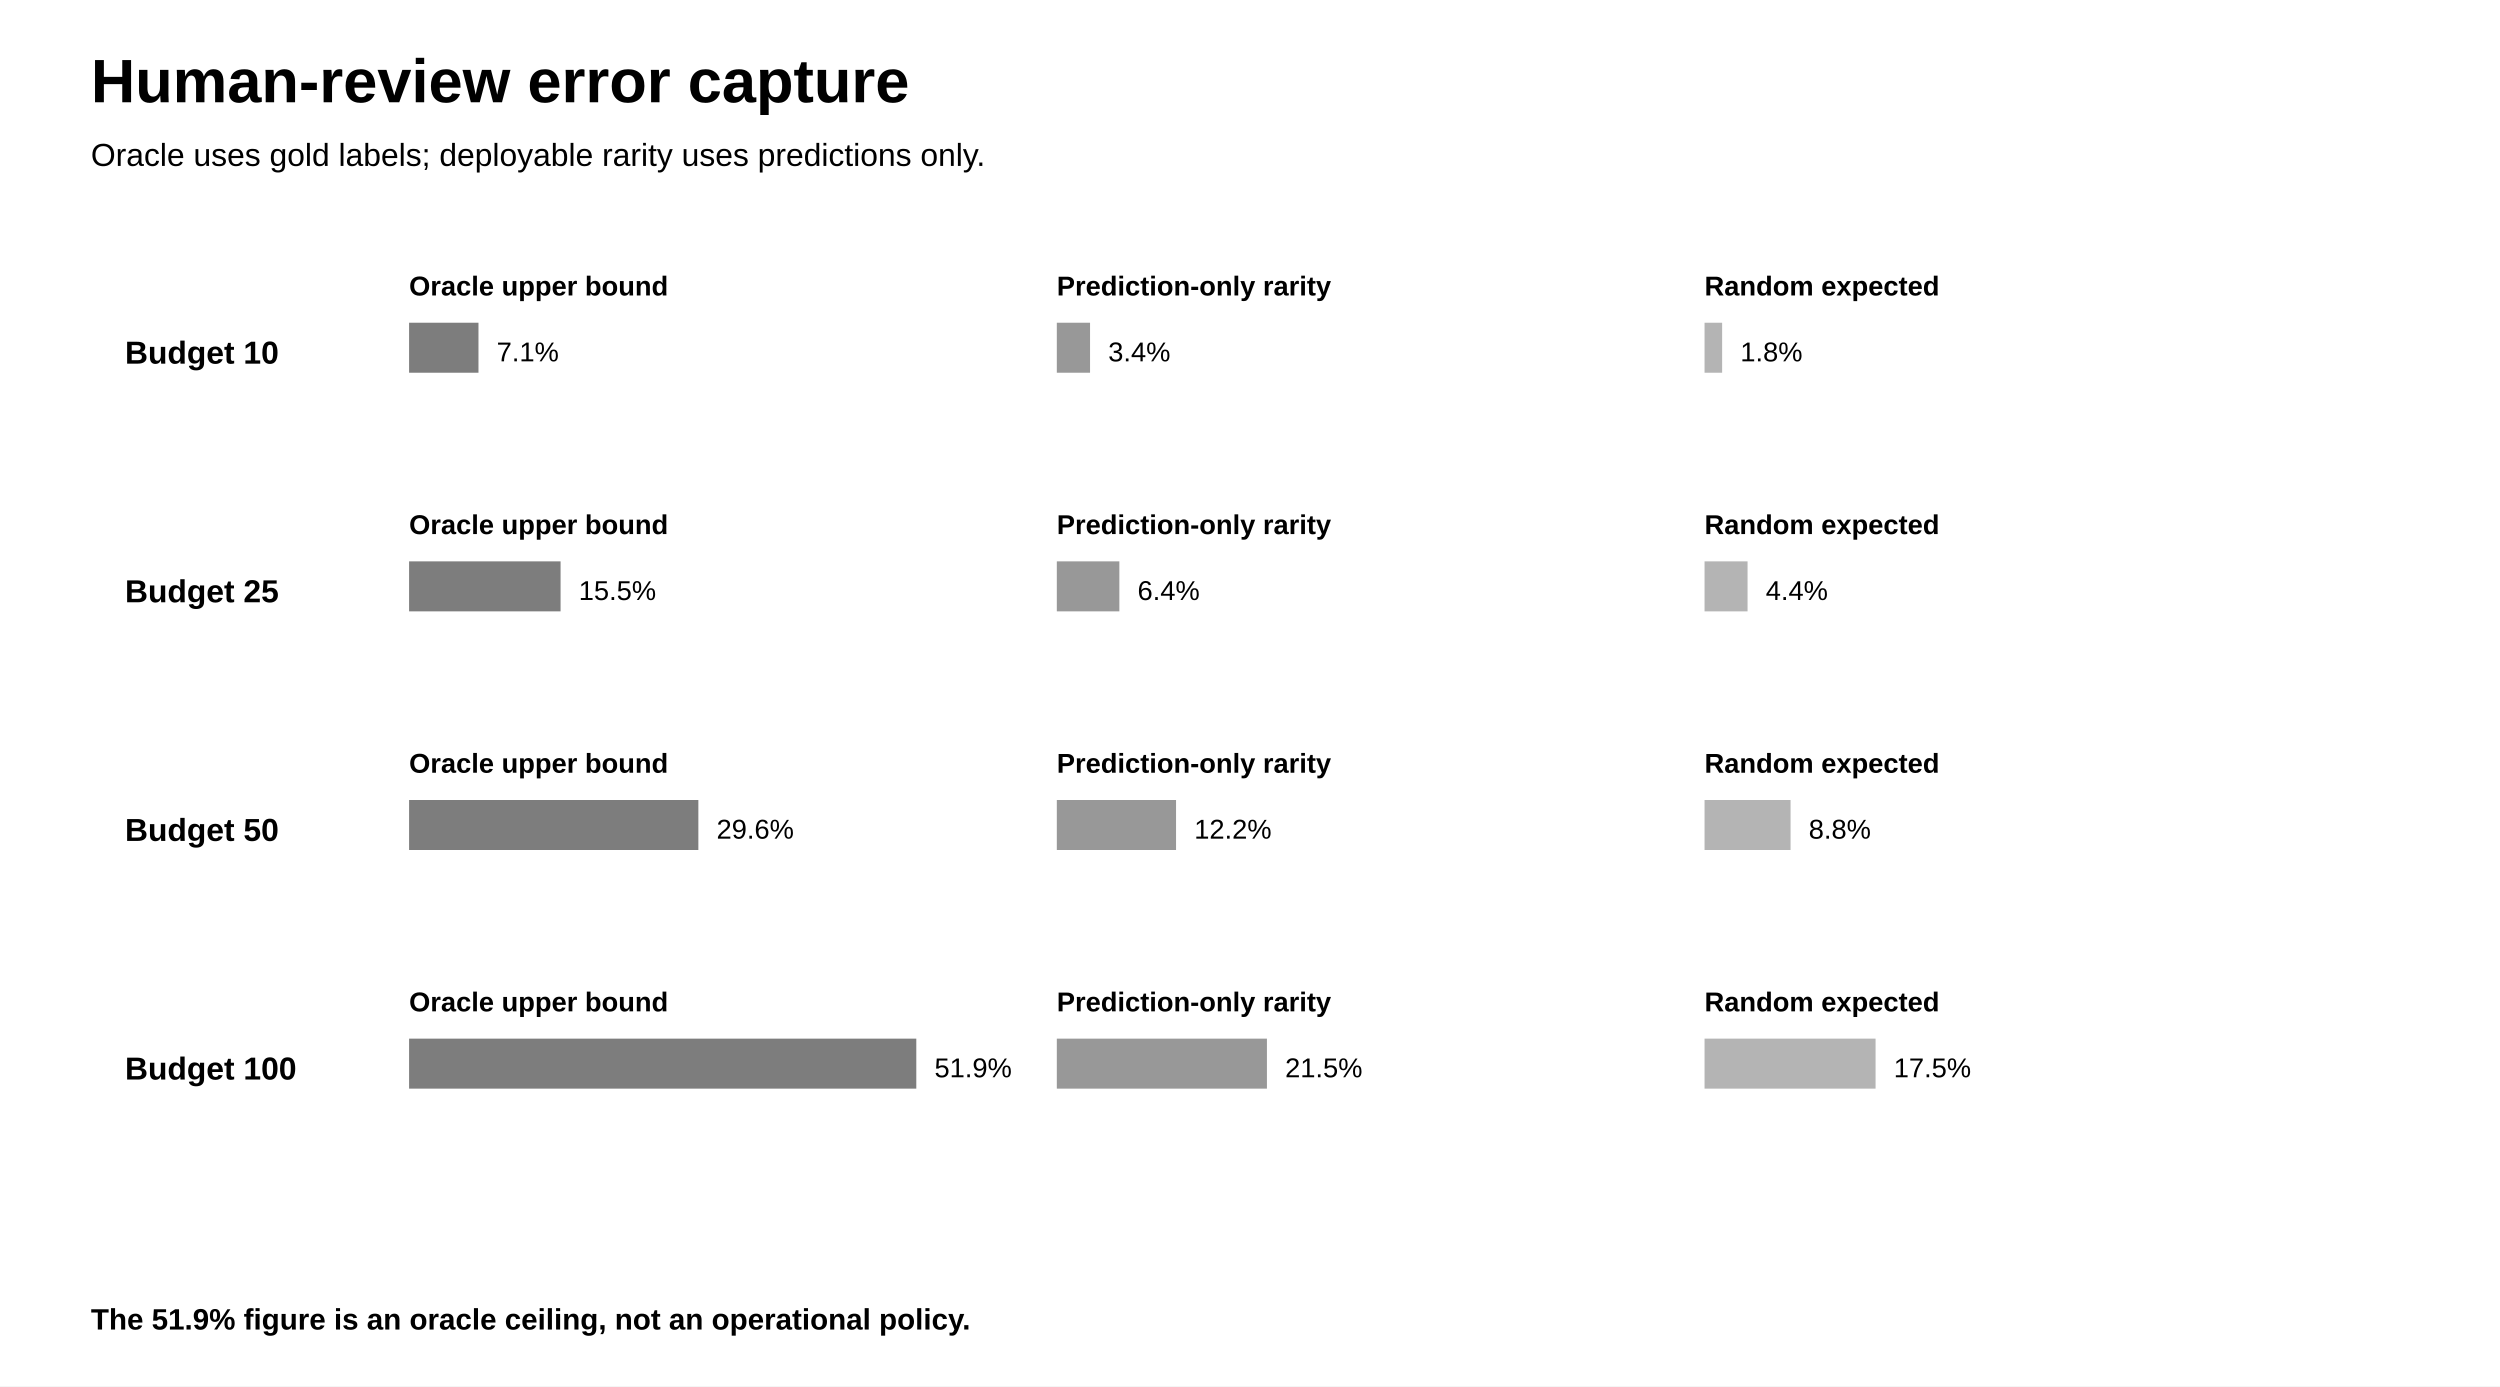
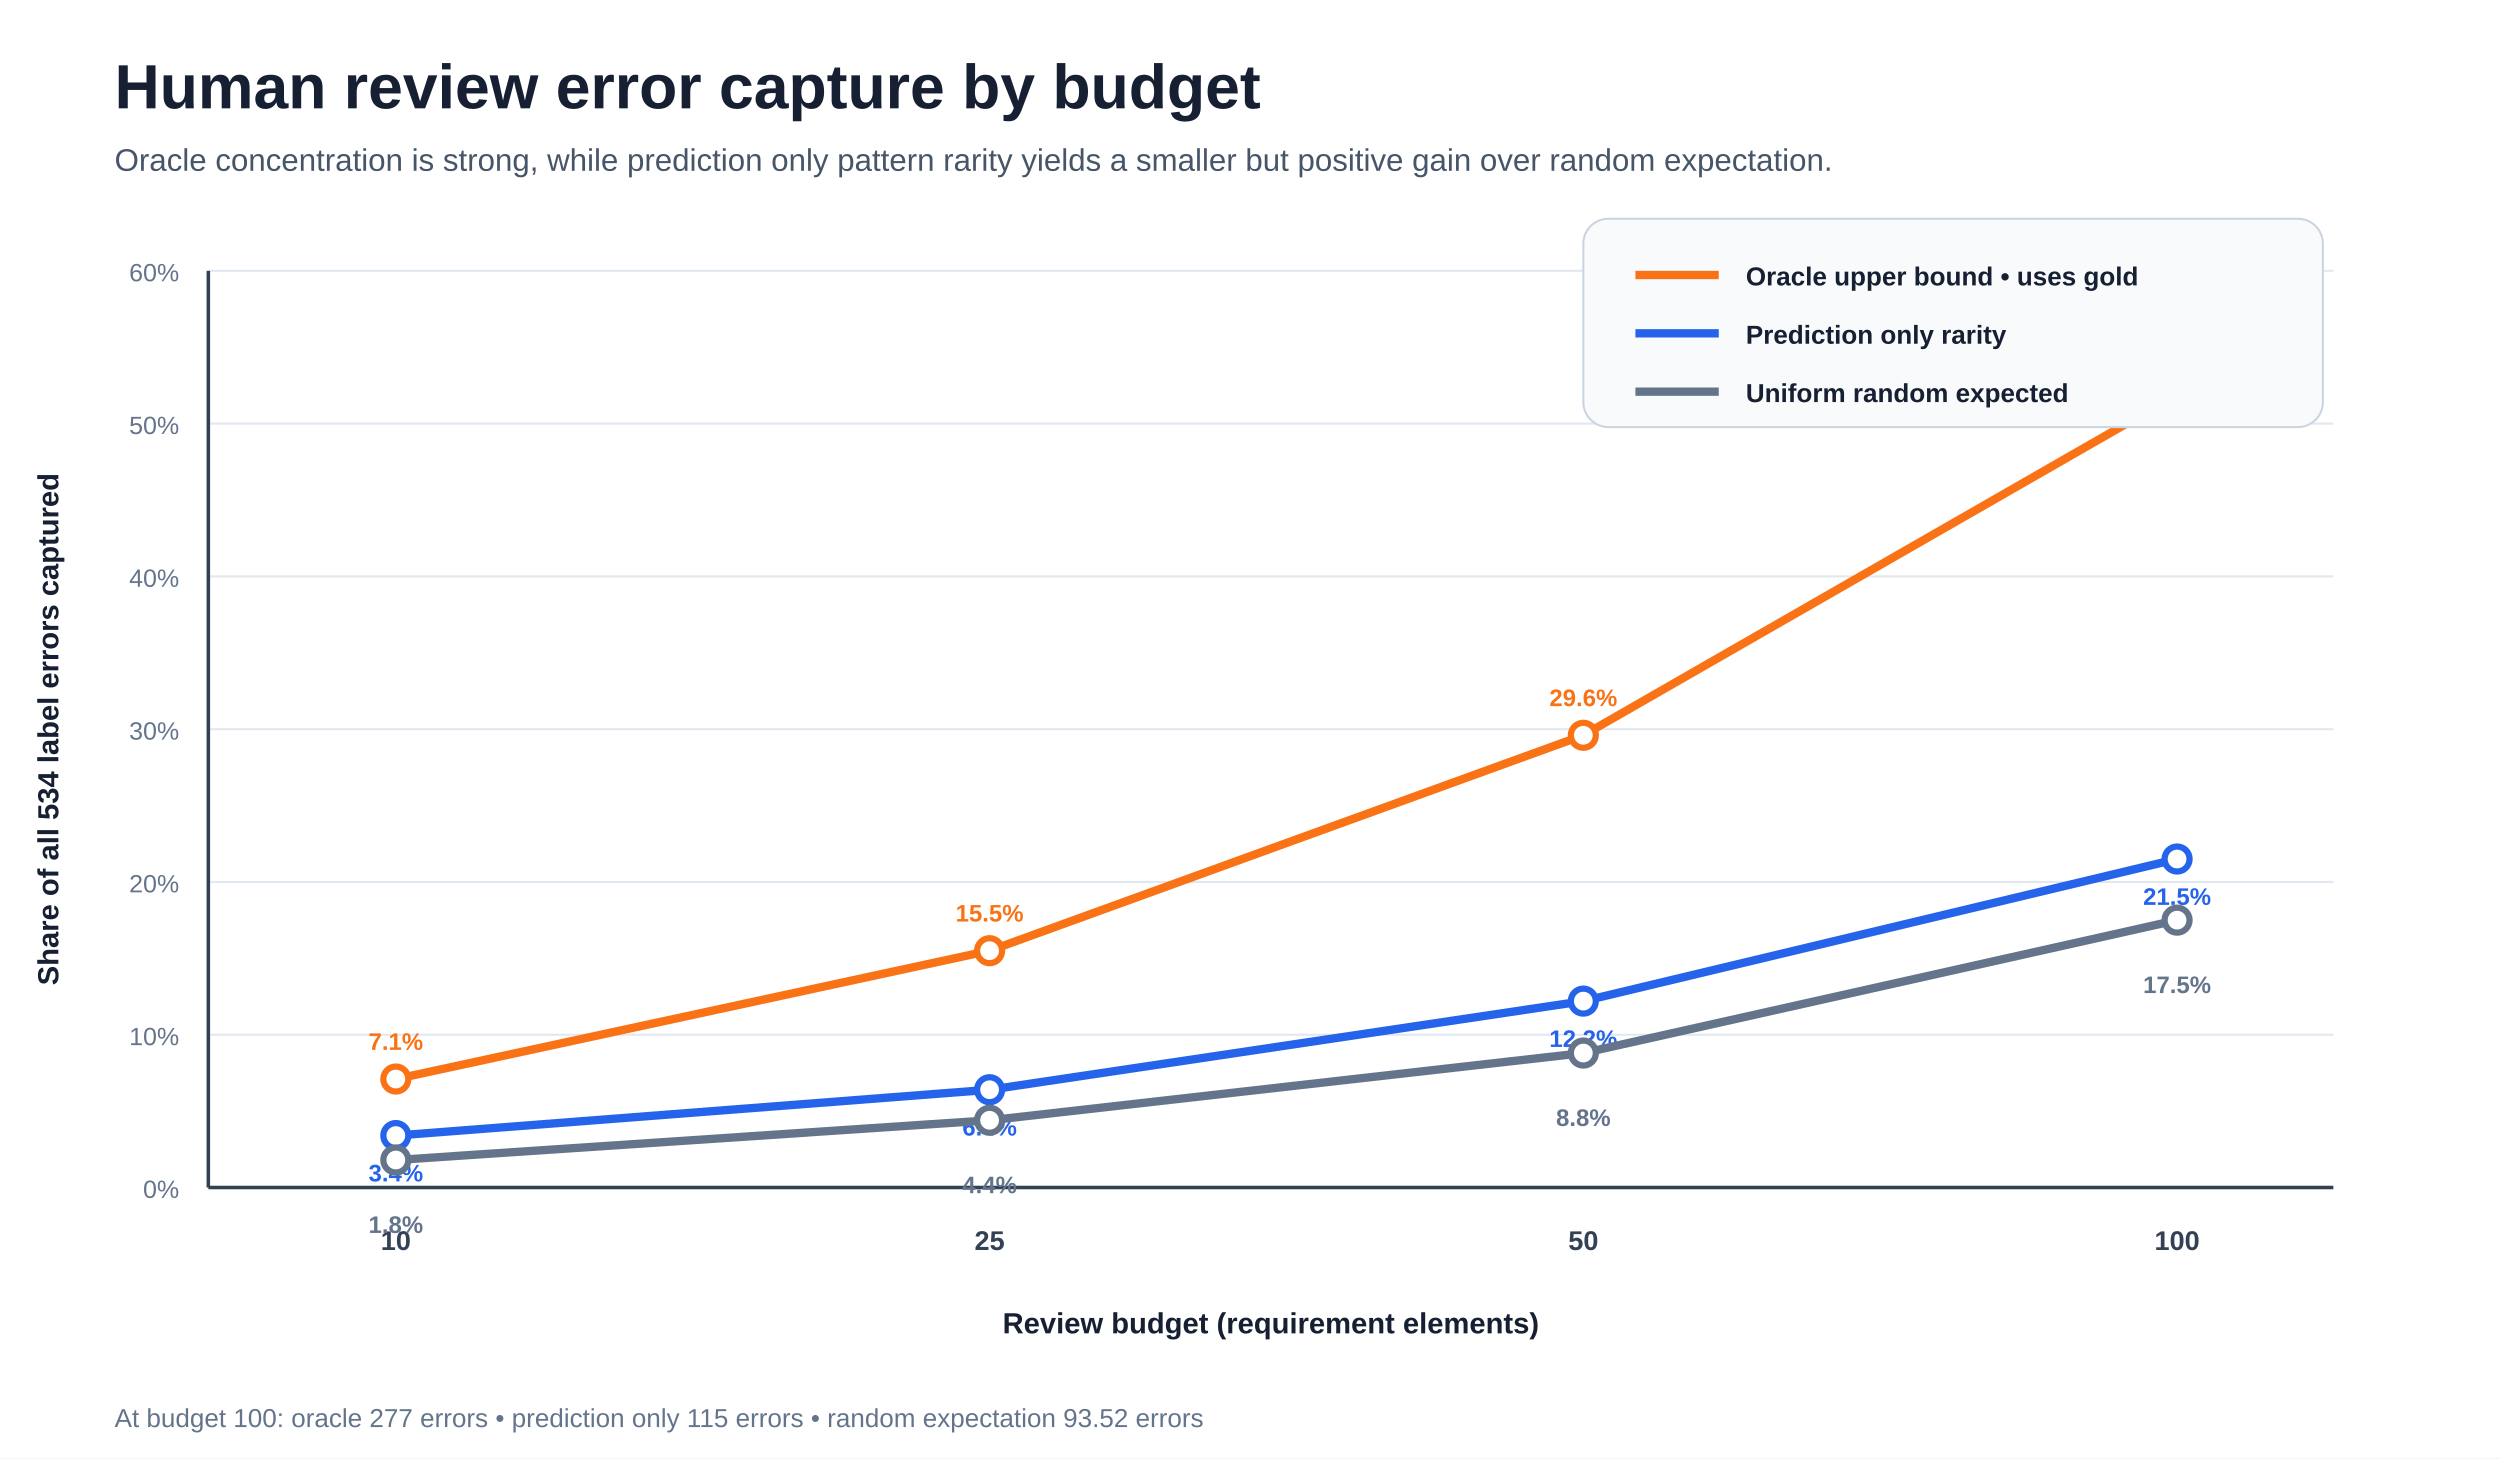
- <svg xmlns="http://www.w3.org/2000/svg" width="1100" height="610" viewBox="0 0 1100 610">
-   <rect width="100%" height="100%" fill="white" />
-   <text x="40" y="45" font-family="Arial, sans-serif" font-size="27" font-weight="700" text-anchor="start">Human-review error capture</text>
-   <text x="40" y="73" font-family="Arial, sans-serif" font-size="14" font-weight="400" text-anchor="start">Oracle uses gold labels; deployable rarity uses predictions only.</text>
-   <text x="55" y="160" font-family="Arial, sans-serif" font-size="14" font-weight="700" text-anchor="start">Budget 10</text>
-   <text x="180" y="130" font-family="Arial, sans-serif" font-size="12" font-weight="700" text-anchor="start">Oracle upper bound</text>
-   <rect x="180" y="142" width="30.53" height="22" fill="#666" fill-opacity="0.85" />
-   <text x="218.53" y="159" font-family="Arial, sans-serif" font-size="12" font-weight="400" text-anchor="start">7.1%</text>
-   <text x="465" y="130" font-family="Arial, sans-serif" font-size="12" font-weight="700" text-anchor="start">Prediction-only rarity</text>
-   <rect x="465" y="142" width="14.62" height="22" fill="#666" fill-opacity="0.67" />
-   <text x="487.62" y="159" font-family="Arial, sans-serif" font-size="12" font-weight="400" text-anchor="start">3.4%</text>
-   <text x="750" y="130" font-family="Arial, sans-serif" font-size="12" font-weight="700" text-anchor="start">Random expected</text>
-   <rect x="750" y="142" width="7.74" height="22" fill="#666" fill-opacity="0.49" />
-   <text x="765.74" y="159" font-family="Arial, sans-serif" font-size="12" font-weight="400" text-anchor="start">1.8%</text>
-   <text x="55" y="265" font-family="Arial, sans-serif" font-size="14" font-weight="700" text-anchor="start">Budget 25</text>
-   <text x="180" y="235" font-family="Arial, sans-serif" font-size="12" font-weight="700" text-anchor="start">Oracle upper bound</text>
-   <rect x="180" y="247" width="66.65" height="22" fill="#666" fill-opacity="0.85" />
-   <text x="254.65" y="264" font-family="Arial, sans-serif" font-size="12" font-weight="400" text-anchor="start">15.5%</text>
-   <text x="465" y="235" font-family="Arial, sans-serif" font-size="12" font-weight="700" text-anchor="start">Prediction-only rarity</text>
-   <rect x="465" y="247" width="27.52" height="22" fill="#666" fill-opacity="0.67" />
-   <text x="500.52" y="264" font-family="Arial, sans-serif" font-size="12" font-weight="400" text-anchor="start">6.4%</text>
-   <text x="750" y="235" font-family="Arial, sans-serif" font-size="12" font-weight="700" text-anchor="start">Random expected</text>
-   <rect x="750" y="247" width="18.92" height="22" fill="#666" fill-opacity="0.49" />
-   <text x="776.92" y="264" font-family="Arial, sans-serif" font-size="12" font-weight="400" text-anchor="start">4.4%</text>
-   <text x="55" y="370" font-family="Arial, sans-serif" font-size="14" font-weight="700" text-anchor="start">Budget 50</text>
-   <text x="180" y="340" font-family="Arial, sans-serif" font-size="12" font-weight="700" text-anchor="start">Oracle upper bound</text>
-   <rect x="180" y="352" width="127.28" height="22" fill="#666" fill-opacity="0.85" />
-   <text x="315.28" y="369" font-family="Arial, sans-serif" font-size="12" font-weight="400" text-anchor="start">29.6%</text>
-   <text x="465" y="340" font-family="Arial, sans-serif" font-size="12" font-weight="700" text-anchor="start">Prediction-only rarity</text>
-   <rect x="465" y="352" width="52.46" height="22" fill="#666" fill-opacity="0.67" />
-   <text x="525.46" y="369" font-family="Arial, sans-serif" font-size="12" font-weight="400" text-anchor="start">12.2%</text>
-   <text x="750" y="340" font-family="Arial, sans-serif" font-size="12" font-weight="700" text-anchor="start">Random expected</text>
-   <rect x="750" y="352" width="37.84" height="22" fill="#666" fill-opacity="0.49" />
-   <text x="795.84" y="369" font-family="Arial, sans-serif" font-size="12" font-weight="400" text-anchor="start">8.8%</text>
-   <text x="55" y="475" font-family="Arial, sans-serif" font-size="14" font-weight="700" text-anchor="start">Budget 100</text>
-   <text x="180" y="445" font-family="Arial, sans-serif" font-size="12" font-weight="700" text-anchor="start">Oracle upper bound</text>
-   <rect x="180" y="457" width="223.17" height="22" fill="#666" fill-opacity="0.85" />
-   <text x="411.17" y="474" font-family="Arial, sans-serif" font-size="12" font-weight="400" text-anchor="start">51.9%</text>
-   <text x="465" y="445" font-family="Arial, sans-serif" font-size="12" font-weight="700" text-anchor="start">Prediction-only rarity</text>
-   <rect x="465" y="457" width="92.45" height="22" fill="#666" fill-opacity="0.67" />
-   <text x="565.45" y="474" font-family="Arial, sans-serif" font-size="12" font-weight="400" text-anchor="start">21.5%</text>
-   <text x="750" y="445" font-family="Arial, sans-serif" font-size="12" font-weight="700" text-anchor="start">Random expected</text>
-   <rect x="750" y="457" width="75.25" height="22" fill="#666" fill-opacity="0.49" />
-   <text x="833.25" y="474" font-family="Arial, sans-serif" font-size="12" font-weight="400" text-anchor="start">17.5%</text>
-   <text x="40" y="585" font-family="Arial, sans-serif" font-size="13" font-weight="700" text-anchor="start">The 51.9% figure is an oracle ceiling, not an operational policy.</text>
+ <svg xmlns="http://www.w3.org/2000/svg" width="1200" height="700" viewBox="0 0 1200 700">
+   <rect width="100%" height="100%" fill="#ffffff" />
+   <text x="55" y="52" font-family="Arial, Helvetica, sans-serif" font-size="30" font-weight="700" text-anchor="start" fill="#172033">Human review error capture by budget</text>
+   <text x="55" y="82" font-family="Arial, Helvetica, sans-serif" font-size="15" font-weight="400" text-anchor="start" fill="#475569">Oracle concentration is strong, while prediction only pattern rarity yields a smaller but positive gain over random expectation.</text>
+   <line x1="100" y1="570" x2="1120" y2="570" stroke="#e2e8f0" stroke-width="1" />
+   <text x="86" y="575" font-family="Arial, Helvetica, sans-serif" font-size="12" font-weight="400" text-anchor="end" fill="#64748b">0%</text>
+   <line x1="100" y1="496.667" x2="1120" y2="496.667" stroke="#e2e8f0" stroke-width="1" />
+   <text x="86" y="501.667" font-family="Arial, Helvetica, sans-serif" font-size="12" font-weight="400" text-anchor="end" fill="#64748b">10%</text>
+   <line x1="100" y1="423.333" x2="1120" y2="423.333" stroke="#e2e8f0" stroke-width="1" />
+   <text x="86" y="428.333" font-family="Arial, Helvetica, sans-serif" font-size="12" font-weight="400" text-anchor="end" fill="#64748b">20%</text>
+   <line x1="100" y1="350" x2="1120" y2="350" stroke="#e2e8f0" stroke-width="1" />
+   <text x="86" y="355" font-family="Arial, Helvetica, sans-serif" font-size="12" font-weight="400" text-anchor="end" fill="#64748b">30%</text>
+   <line x1="100" y1="276.667" x2="1120" y2="276.667" stroke="#e2e8f0" stroke-width="1" />
+   <text x="86" y="281.667" font-family="Arial, Helvetica, sans-serif" font-size="12" font-weight="400" text-anchor="end" fill="#64748b">40%</text>
+   <line x1="100" y1="203.333" x2="1120" y2="203.333" stroke="#e2e8f0" stroke-width="1" />
+   <text x="86" y="208.333" font-family="Arial, Helvetica, sans-serif" font-size="12" font-weight="400" text-anchor="end" fill="#64748b">50%</text>
+   <line x1="100" y1="130" x2="1120" y2="130" stroke="#e2e8f0" stroke-width="1" />
+   <text x="86" y="135" font-family="Arial, Helvetica, sans-serif" font-size="12" font-weight="400" text-anchor="end" fill="#64748b">60%</text>
+   <line x1="100" y1="570" x2="1120" y2="570" stroke="#334155" stroke-width="1.7" />
+   <line x1="100" y1="130" x2="100" y2="570" stroke="#334155" stroke-width="1.7" />
+   <text x="190" y="600" font-family="Arial, Helvetica, sans-serif" font-size="13" font-weight="700" text-anchor="middle" fill="#334155">10</text>
+   <text x="475" y="600" font-family="Arial, Helvetica, sans-serif" font-size="13" font-weight="700" text-anchor="middle" fill="#334155">25</text>
+   <text x="760" y="600" font-family="Arial, Helvetica, sans-serif" font-size="13" font-weight="700" text-anchor="middle" fill="#334155">50</text>
+   <text x="1045" y="600" font-family="Arial, Helvetica, sans-serif" font-size="13" font-weight="700" text-anchor="middle" fill="#334155">100</text>
+   <text x="610" y="640" font-family="Arial, Helvetica, sans-serif" font-size="14" font-weight="600" text-anchor="middle" fill="#172033">Review budget (requirement elements)</text>
+   <text x="28" y="350" transform="rotate(-90 28 350)" font-family="Arial, Helvetica, sans-serif" font-size="14" font-weight="600" text-anchor="middle" fill="#172033">Share of all 534 label errors captured</text>
+   <polyline points="190,517.933 475,456.333 760,352.933 1045,189.4" fill="none" stroke="#f97316" stroke-width="4" stroke-linecap="round" stroke-linejoin="round" />
+   <circle cx="190" cy="517.933" r="6" fill="#fff" stroke="#f97316" stroke-width="3" />
+   <text x="190" y="503.933" font-family="Arial, Helvetica, sans-serif" font-size="11.5" font-weight="700" text-anchor="middle" fill="#f97316">7.1%</text>
+   <circle cx="475" cy="456.333" r="6" fill="#fff" stroke="#f97316" stroke-width="3" />
+   <text x="475" y="442.333" font-family="Arial, Helvetica, sans-serif" font-size="11.5" font-weight="700" text-anchor="middle" fill="#f97316">15.5%</text>
+   <circle cx="760" cy="352.933" r="6" fill="#fff" stroke="#f97316" stroke-width="3" />
+   <text x="760" y="338.933" font-family="Arial, Helvetica, sans-serif" font-size="11.5" font-weight="700" text-anchor="middle" fill="#f97316">29.6%</text>
+   <circle cx="1045" cy="189.4" r="6" fill="#fff" stroke="#f97316" stroke-width="3" />
+   <text x="1045" y="175.4" font-family="Arial, Helvetica, sans-serif" font-size="11.5" font-weight="700" text-anchor="middle" fill="#f97316">51.9%</text>
+   <polyline points="190,545.067 475,523.067 760,480.533 1045,412.333" fill="none" stroke="#2563eb" stroke-width="4" stroke-linecap="round" stroke-linejoin="round" />
+   <circle cx="190" cy="545.067" r="6" fill="#fff" stroke="#2563eb" stroke-width="3" />
+   <text x="190" y="567.067" font-family="Arial, Helvetica, sans-serif" font-size="11.5" font-weight="700" text-anchor="middle" fill="#2563eb">3.4%</text>
+   <circle cx="475" cy="523.067" r="6" fill="#fff" stroke="#2563eb" stroke-width="3" />
+   <text x="475" y="545.067" font-family="Arial, Helvetica, sans-serif" font-size="11.5" font-weight="700" text-anchor="middle" fill="#2563eb">6.4%</text>
+   <circle cx="760" cy="480.533" r="6" fill="#fff" stroke="#2563eb" stroke-width="3" />
+   <text x="760" y="502.533" font-family="Arial, Helvetica, sans-serif" font-size="11.5" font-weight="700" text-anchor="middle" fill="#2563eb">12.2%</text>
+   <circle cx="1045" cy="412.333" r="6" fill="#fff" stroke="#2563eb" stroke-width="3" />
+   <text x="1045" y="434.333" font-family="Arial, Helvetica, sans-serif" font-size="11.5" font-weight="700" text-anchor="middle" fill="#2563eb">21.5%</text>
+   <polyline points="190,556.8 475,537.733 760,505.467 1045,441.667" fill="none" stroke="#64748b" stroke-width="4" stroke-linecap="round" stroke-linejoin="round" />
+   <circle cx="190" cy="556.8" r="6" fill="#fff" stroke="#64748b" stroke-width="3" />
+   <text x="190" y="591.8" font-family="Arial, Helvetica, sans-serif" font-size="11.5" font-weight="700" text-anchor="middle" fill="#64748b">1.8%</text>
+   <circle cx="475" cy="537.733" r="6" fill="#fff" stroke="#64748b" stroke-width="3" />
+   <text x="475" y="572.733" font-family="Arial, Helvetica, sans-serif" font-size="11.5" font-weight="700" text-anchor="middle" fill="#64748b">4.4%</text>
+   <circle cx="760" cy="505.467" r="6" fill="#fff" stroke="#64748b" stroke-width="3" />
+   <text x="760" y="540.467" font-family="Arial, Helvetica, sans-serif" font-size="11.5" font-weight="700" text-anchor="middle" fill="#64748b">8.8%</text>
+   <circle cx="1045" cy="441.667" r="6" fill="#fff" stroke="#64748b" stroke-width="3" />
+   <text x="1045" y="476.667" font-family="Arial, Helvetica, sans-serif" font-size="11.5" font-weight="700" text-anchor="middle" fill="#64748b">17.5%</text>
+   <rect x="760" y="105" width="355" height="100" rx="12" fill="#f8fafc" stroke="#cbd5e1" />
+   <line x1="785" y1="132" x2="825" y2="132" stroke="#f97316" stroke-width="4" />
+   <text x="838" y="137" font-family="Arial, Helvetica, sans-serif" font-size="12.5" font-weight="600" text-anchor="start" fill="#172033">Oracle upper bound • uses gold</text>
+   <line x1="785" y1="160" x2="825" y2="160" stroke="#2563eb" stroke-width="4" />
+   <text x="838" y="165" font-family="Arial, Helvetica, sans-serif" font-size="12.5" font-weight="600" text-anchor="start" fill="#172033">Prediction only rarity</text>
+   <line x1="785" y1="188" x2="825" y2="188" stroke="#64748b" stroke-width="4" />
+   <text x="838" y="193" font-family="Arial, Helvetica, sans-serif" font-size="12.5" font-weight="600" text-anchor="start" fill="#172033">Uniform random expected</text>
+   <text x="55" y="685" font-family="Arial, Helvetica, sans-serif" font-size="12.5" font-weight="400" text-anchor="start" fill="#64748b">At budget 100: oracle 277 errors • prediction only 115 errors • random expectation 93.52 errors</text>
</svg>
